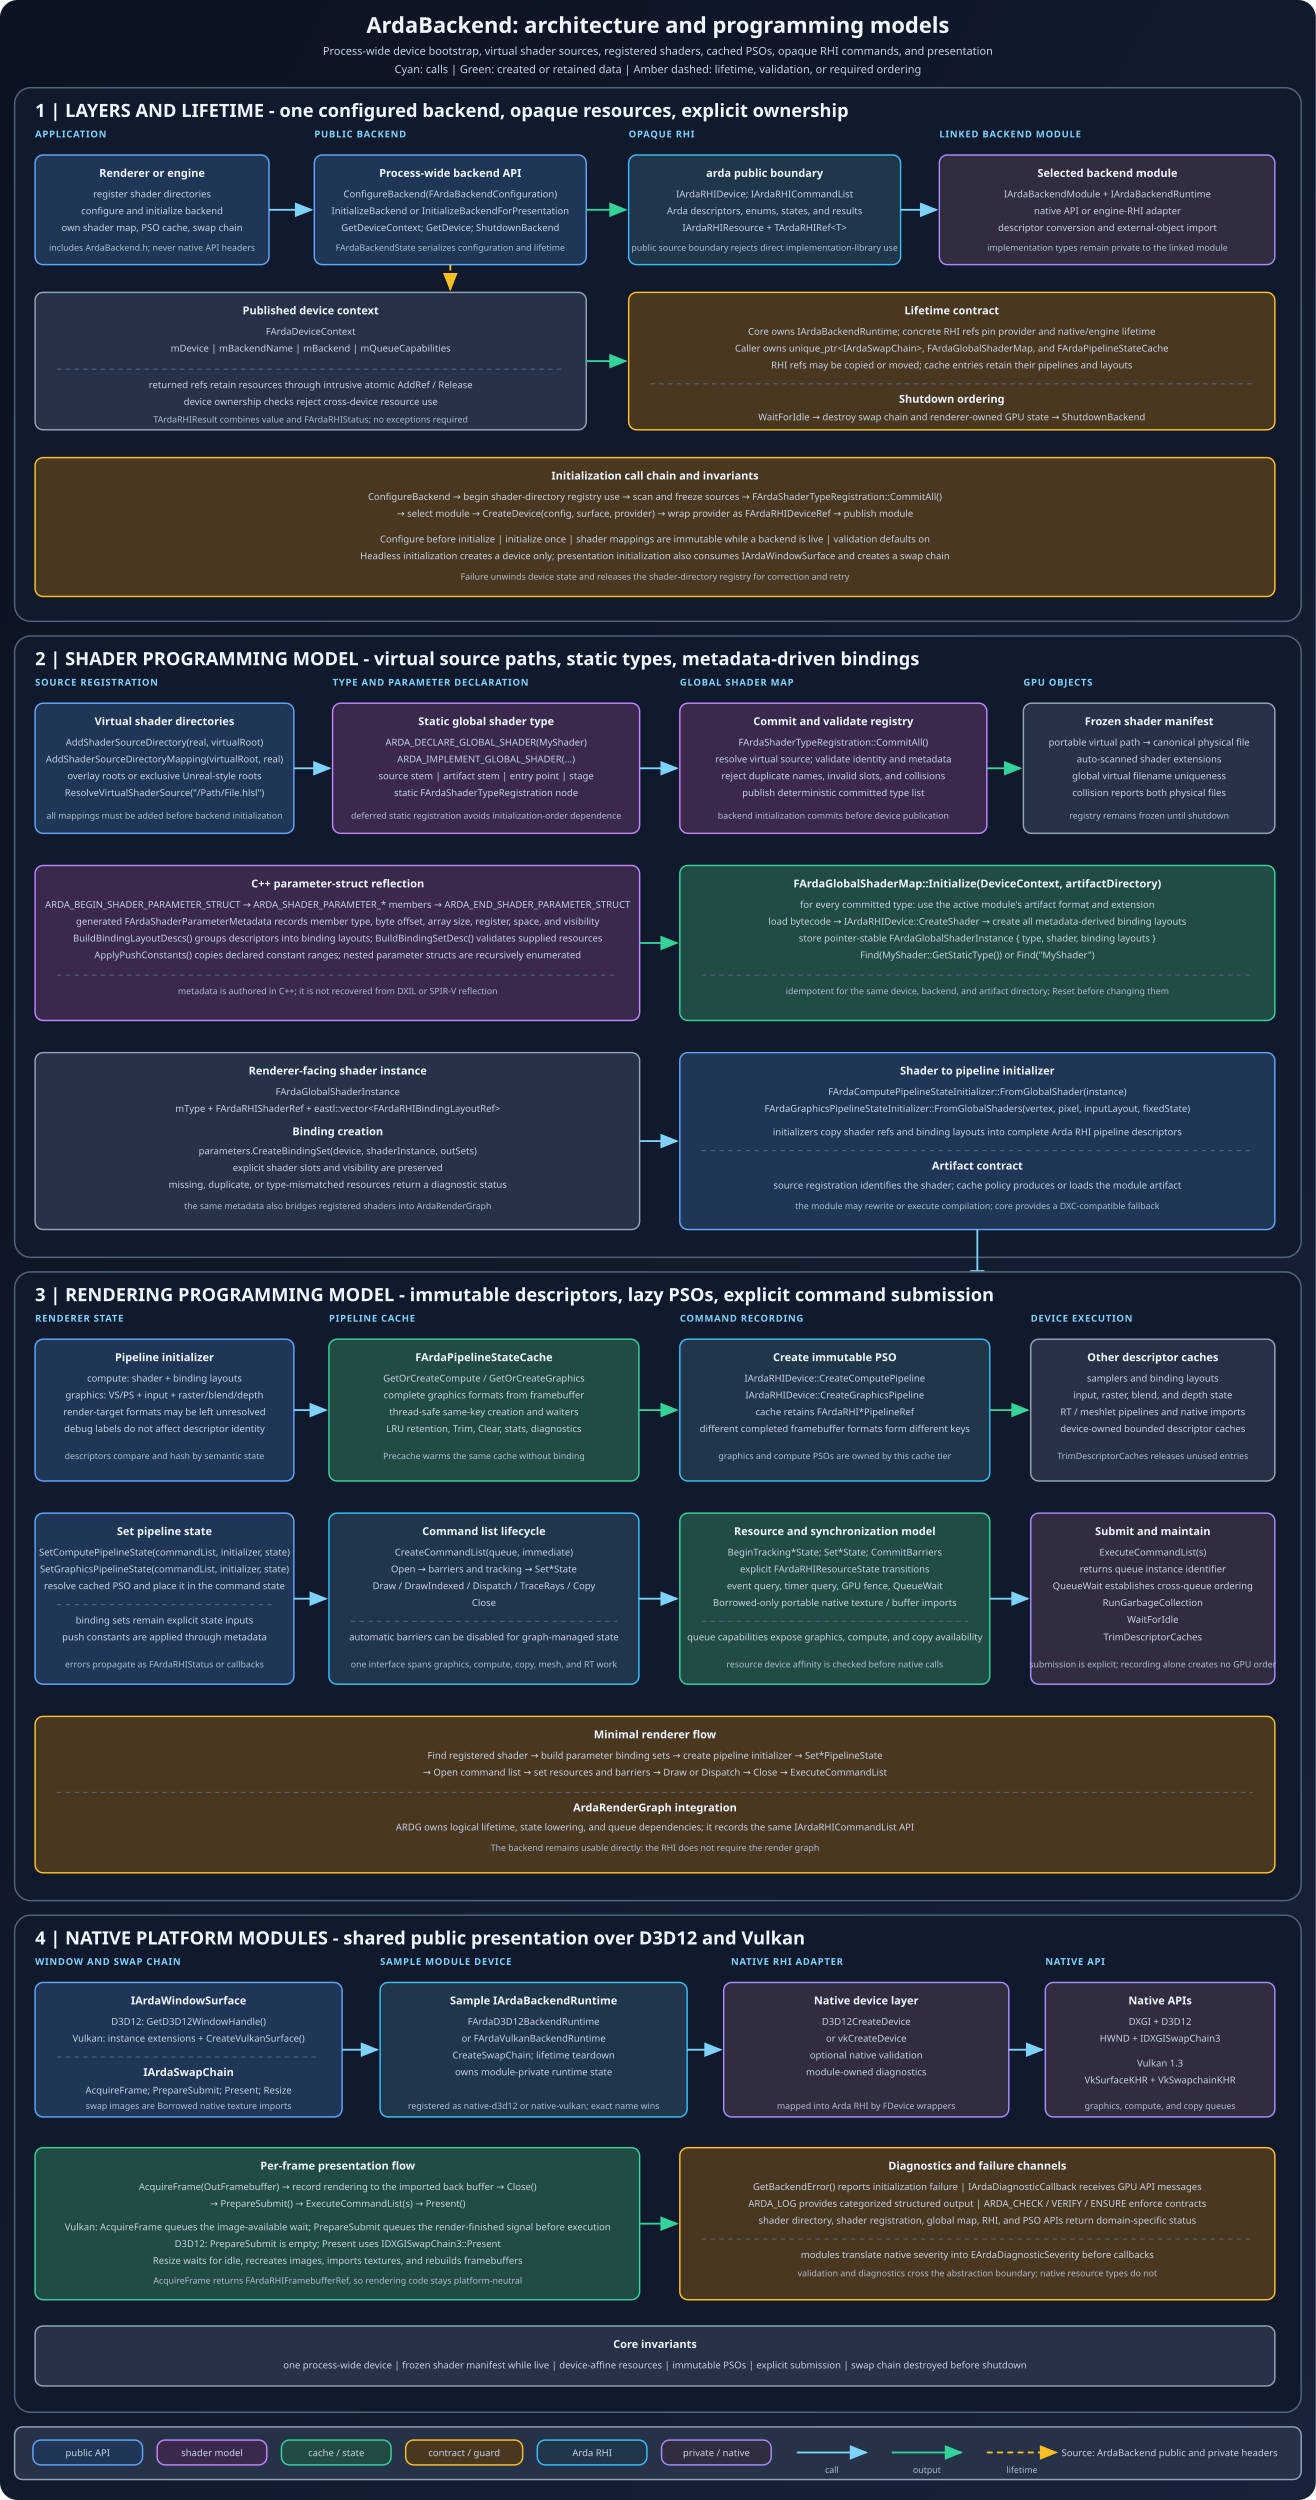
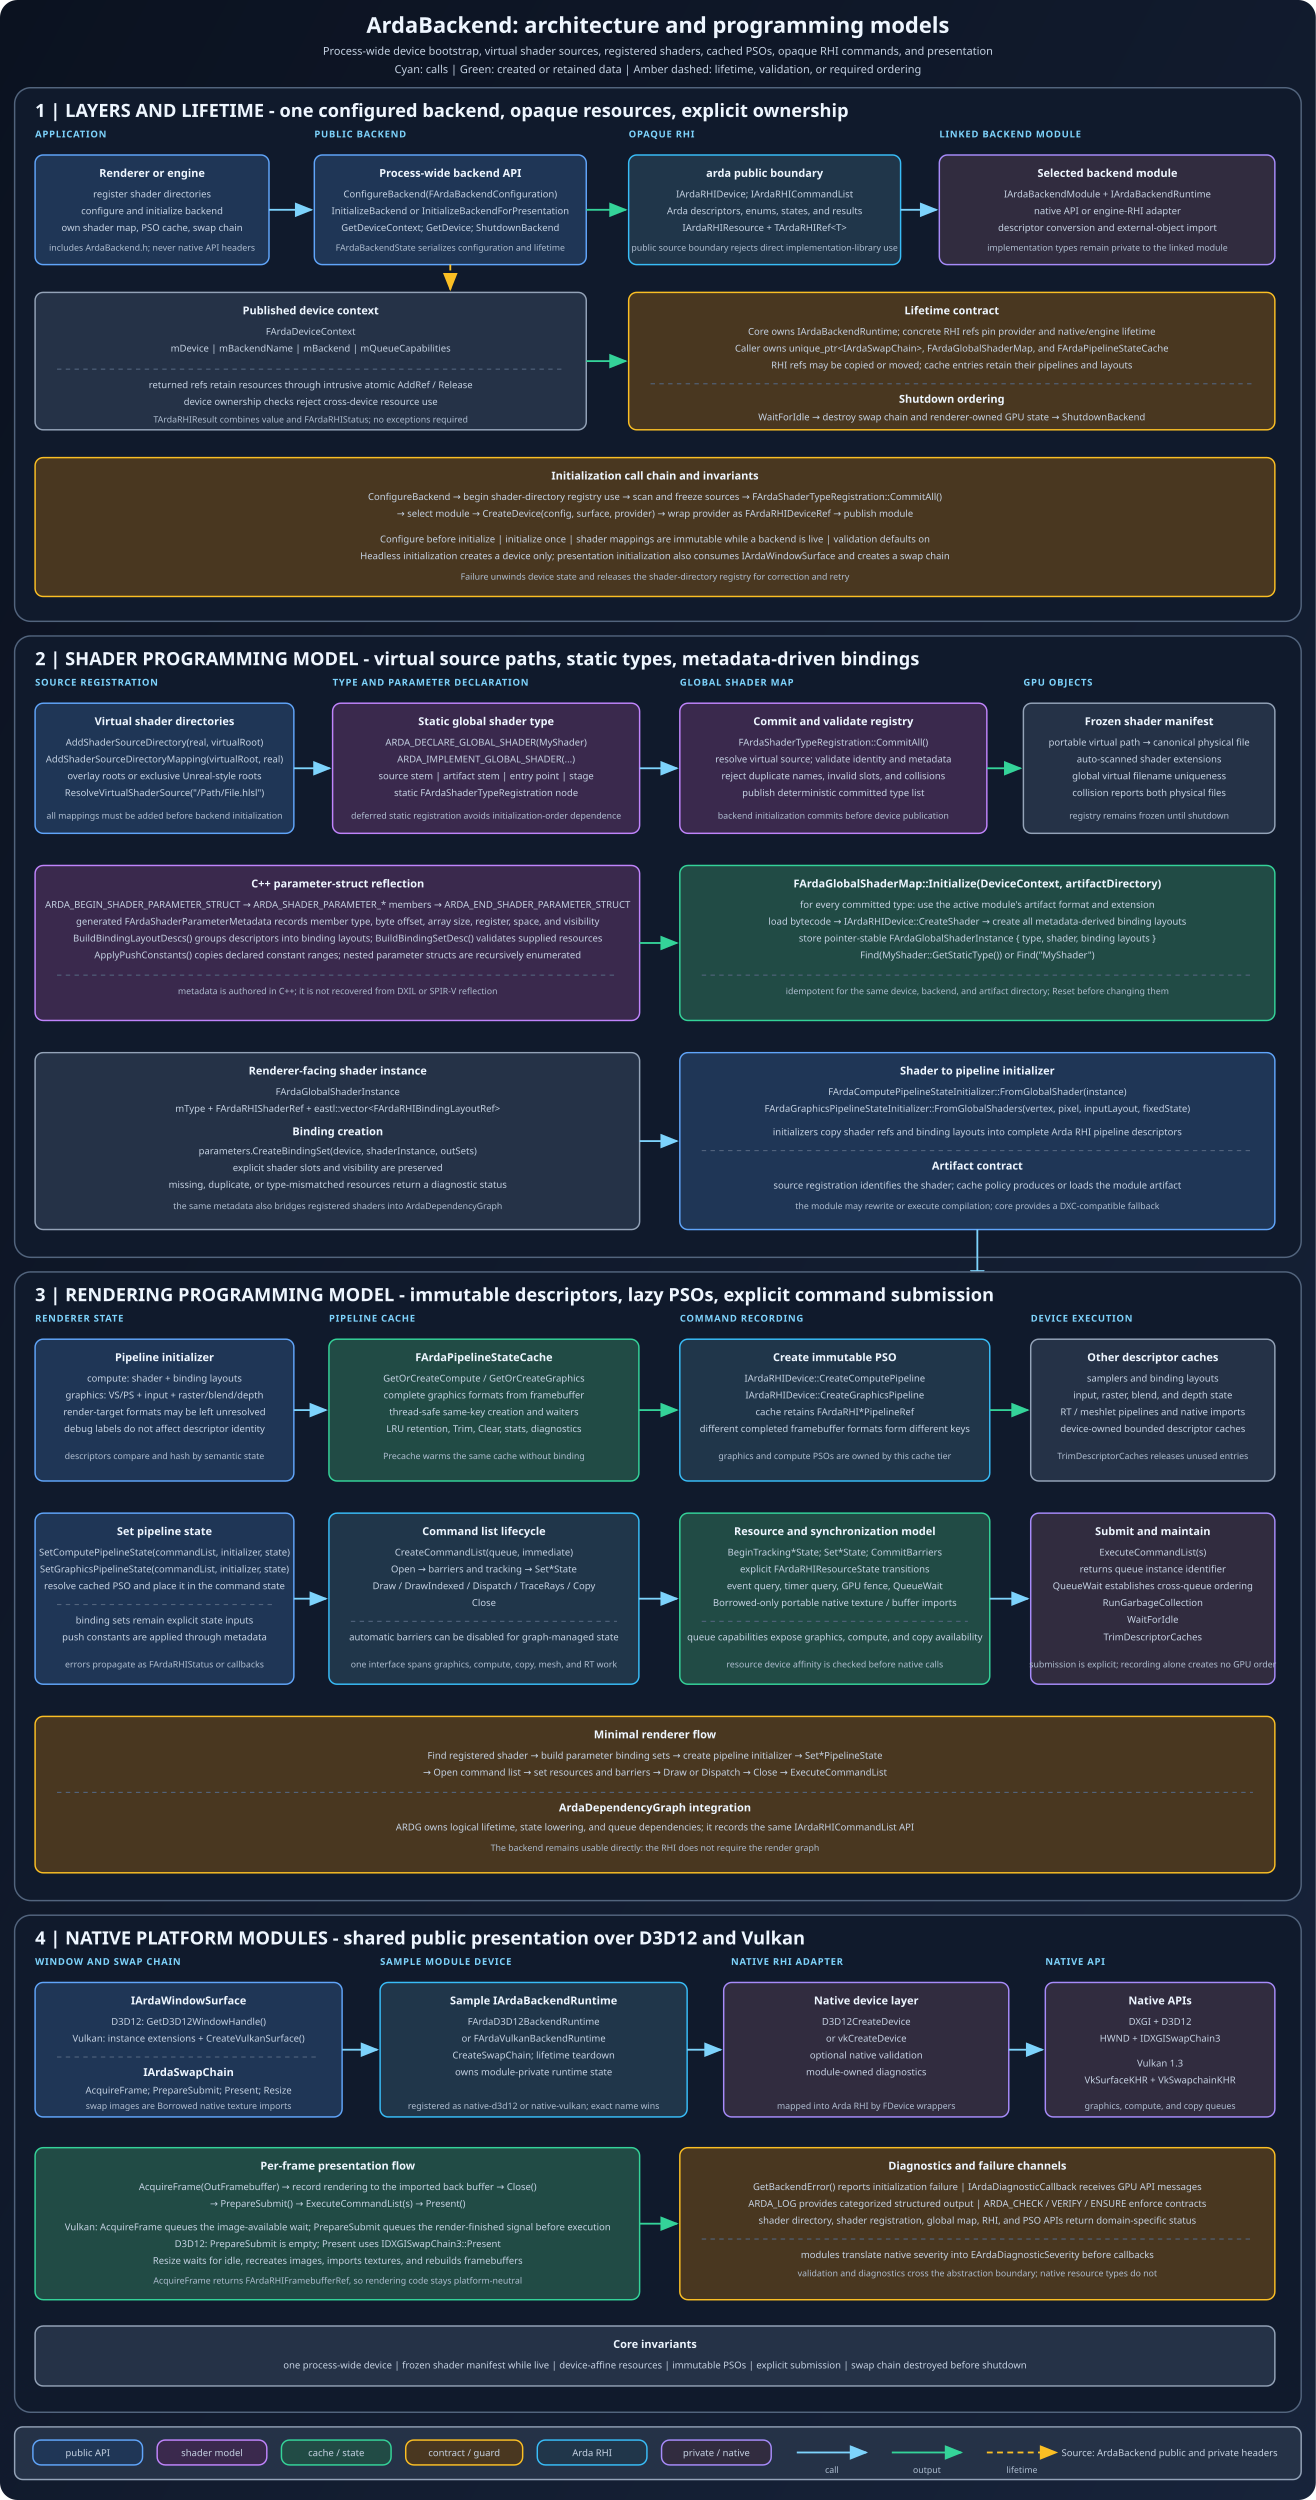
<svg xmlns="http://www.w3.org/2000/svg" width="1800" height="3420" viewBox="0 0 1800 3420" role="img" aria-labelledby="title desc">
  <defs>
    <view id="backend-layers-view" viewBox="20 120 1760 730" />
    <view id="backend-shaders-view" viewBox="20 870 1760 850" />
    <view id="backend-rendering-view" viewBox="20 1740 1760 860" />
    <view id="backend-platform-view" viewBox="20 2620 1760 680" />
    <linearGradient id="bg" x1="0" y1="0" x2="1" y2="1">
      <stop offset="0" stop-color="#0b1220" />
      <stop offset="1" stop-color="#17233a" />
    </linearGradient>
    <marker id="arrow" markerWidth="10" markerHeight="8" refX="9" refY="4" orient="auto">
      <path d="M0,0 L10,4 L0,8 Z" fill="#7dd3fc" />
    </marker>
    <marker id="dataArrow" markerWidth="10" markerHeight="8" refX="9" refY="4" orient="auto">
      <path d="M0,0 L10,4 L0,8 Z" fill="#34d399" />
    </marker>
    <marker id="lifeArrow" markerWidth="10" markerHeight="8" refX="9" refY="4" orient="auto">
      <path d="M0,0 L10,4 L0,8 Z" fill="#fbbf24" />
    </marker>
    <style>
      .stage{rx:22;fill:#101a2c;stroke:#52647d;stroke-width:2}
      .public{rx:11;fill:#1f3656;stroke:#60a5fa;stroke-width:2}
      .shader{rx:11;fill:#3a294d;stroke:#c084fc;stroke-width:2}
      .cache{rx:11;fill:#214b45;stroke:#34d399;stroke-width:2}
      .validation{rx:11;fill:#493720;stroke:#fbbf24;stroke-width:2}
      .data{rx:11;fill:#253247;stroke:#94a3b8;stroke-width:2}
      .device{rx:11;fill:#20364a;stroke:#38bdf8;stroke-width:2}
      .native{rx:11;fill:#312c3f;stroke:#a78bfa;stroke-width:2}
      .title{font:700 30px system-ui,sans-serif;fill:#eef6ff;text-anchor:middle}
      .stageTitle{font:700 25px system-ui,sans-serif;fill:#eef6ff}
      .subtitle{font:15px system-ui,sans-serif;fill:#c5d2e3;text-anchor:middle}
      .label{font:600 15px system-ui,sans-serif;fill:#eef6ff;text-anchor:middle}
      .small{font:13px system-ui,sans-serif;fill:#c5d2e3;text-anchor:middle}
      .tiny{font:12px system-ui,sans-serif;fill:#aebdd0;text-anchor:middle}
      .lane{font:700 13px system-ui,sans-serif;fill:#7dd3fc;letter-spacing:1px}
      .flow{stroke:#7dd3fc;stroke-width:2.5;fill:none;marker-end:url(#arrow)}
      .dataFlow{stroke:#34d399;stroke-width:2.5;fill:none;marker-end:url(#dataArrow)}
      .lifetime{stroke:#fbbf24;stroke-width:2.5;stroke-dasharray:8 6;fill:none;marker-end:url(#lifeArrow)}
      .divider{stroke:#52647d;stroke-width:1.5;stroke-dasharray:6 6}
    </style>
  </defs>
  <rect width="1800" height="3420" rx="24" fill="url(#bg)" />
  <text x="900" y="45" class="title">ArdaBackend: architecture and programming models</text>
  <text x="900" y="75" class="subtitle">Process-wide device bootstrap, virtual shader sources, registered shaders, cached PSOs, opaque RHI commands, and presentation</text>
  <text x="900" y="100" class="subtitle">Cyan: calls | Green: created or retained data | Amber dashed: lifetime, validation, or required ordering</text>
  <g id="backend-layers-stage">
    <rect class="stage" x="20" y="120" width="1760" height="730" />
    <text x="48" y="160" class="stageTitle">1 | LAYERS AND LIFETIME - one configured backend, opaque resources, explicit ownership</text>
    <text x="48" y="188" class="lane">APPLICATION</text>
    <text x="430" y="188" class="lane">PUBLIC BACKEND</text>
    <text x="860" y="188" class="lane">OPAQUE RHI</text>
    <text x="1285" y="188" class="lane">LINKED BACKEND MODULE</text>
    <rect class="public" x="48" y="212" width="320" height="150" />
    <text x="208" y="242" class="label">Renderer or engine</text>
    <text x="208" y="270" class="small">register shader directories</text>
    <text x="208" y="293" class="small">configure and initialize backend</text>
    <text x="208" y="316" class="small">own shader map, PSO cache, swap chain</text>
    <text x="208" y="343" class="tiny">includes ArdaBackend.h; never native API headers</text>
    <path class="flow" d="M368 287 H426" />
    <rect class="public" x="430" y="212" width="372" height="150" />
    <text x="616" y="242" class="label">Process-wide backend API</text>
    <text x="616" y="270" class="small">ConfigureBackend(FArdaBackendConfiguration)</text>
    <text x="616" y="293" class="small">InitializeBackend or InitializeBackendForPresentation</text>
    <text x="616" y="316" class="small">GetDeviceContext; GetDevice; ShutdownBackend</text>
    <text x="616" y="343" class="tiny">FArdaBackendState serializes configuration and lifetime</text>
    <path class="dataFlow" d="M802 287 H856" />
    <rect class="device" x="860" y="212" width="372" height="150" />
    <text x="1046" y="242" class="label">arda public boundary</text>
    <text x="1046" y="270" class="small">IArdaRHIDevice; IArdaRHICommandList</text>
    <text x="1046" y="293" class="small">Arda descriptors, enums, states, and results</text>
    <text x="1046" y="316" class="small">IArdaRHIResource + TArdaRHIRef&lt;T&gt;</text>
    <text x="1046" y="343" class="tiny">public source boundary rejects direct implementation-library use</text>
    <path class="flow" d="M1232 287 H1281" />
    <rect class="native" x="1285" y="212" width="459" height="150" />
    <text x="1515" y="242" class="label">Selected backend module</text>
    <text x="1515" y="270" class="small">IArdaBackendModule + IArdaBackendRuntime</text>
    <text x="1515" y="293" class="small">native API or engine-RHI adapter</text>
    <text x="1515" y="316" class="small">descriptor conversion and external-object import</text>
    <text x="1515" y="343" class="tiny">implementation types remain private to the linked module</text>
    <rect class="data" x="48" y="400" width="754" height="188" />
    <text x="425" y="430" class="label">Published device context</text>
    <text x="425" y="458" class="small">FArdaDeviceContext</text>
    <text x="425" y="481" class="small">mDevice | mBackendName | mBackend | mQueueCapabilities</text>
    <line x1="78" y1="505" x2="772" y2="505" class="divider" />
    <text x="425" y="531" class="small">returned refs retain resources through intrusive atomic AddRef / Release</text>
    <text x="425" y="554" class="small">device ownership checks reject cross-device resource use</text>
    <text x="425" y="578" class="tiny">TArdaRHIResult combines value and FArdaRHIStatus; no exceptions required</text>
    <path class="dataFlow" d="M802 494 H856" />
    <rect class="validation" x="860" y="400" width="884" height="188" />
    <text x="1302" y="430" class="label">Lifetime contract</text>
    <text x="1302" y="458" class="small">Core owns IArdaBackendRuntime; concrete RHI refs pin provider and native/engine lifetime</text>
    <text x="1302" y="481" class="small">Caller owns unique_ptr&lt;IArdaSwapChain&gt;, FArdaGlobalShaderMap, and FArdaPipelineStateCache</text>
    <text x="1302" y="504" class="small">RHI refs may be copied or moved; cache entries retain their pipelines and layouts</text>
    <line x1="890" y1="525" x2="1714" y2="525" class="divider" />
    <text x="1302" y="551" class="label">Shutdown ordering</text>
    <text x="1302" y="575" class="small">WaitForIdle → destroy swap chain and renderer-owned GPU state → ShutdownBackend</text>
    <rect class="validation" x="48" y="626" width="1696" height="190" />
    <text x="896" y="656" class="label">Initialization call chain and invariants</text>
    <text x="896" y="684" class="small">ConfigureBackend → begin shader-directory registry use → scan and freeze sources → FArdaShaderTypeRegistration::CommitAll()</text>
    <text x="896" y="707" class="small">→ select module → CreateDevice(config, surface, provider) → wrap provider as FArdaRHIDeviceRef → publish module</text>
    <text x="896" y="742" class="small">Configure before initialize | initialize once | shader mappings are immutable while a backend is live | validation defaults on</text>
    <text x="896" y="765" class="small">Headless initialization creates a device only; presentation initialization also consumes IArdaWindowSurface and creates a swap chain</text>
    <text x="896" y="793" class="tiny">Failure unwinds device state and releases the shader-directory registry for correction and retry</text>
    <path class="lifetime" d="M616 362 V396" />
  </g>
  <g id="backend-shaders-stage">
    <rect class="stage" x="20" y="870" width="1760" height="850" />
    <text x="48" y="910" class="stageTitle">2 | SHADER PROGRAMMING MODEL - virtual source paths, static types, metadata-driven bindings</text>
    <text x="48" y="938" class="lane">SOURCE REGISTRATION</text>
    <text x="455" y="938" class="lane">TYPE AND PARAMETER DECLARATION</text>
    <text x="930" y="938" class="lane">GLOBAL SHADER MAP</text>
    <text x="1400" y="938" class="lane">GPU OBJECTS</text>
    <rect class="public" x="48" y="962" width="354" height="178" />
    <text x="225" y="992" class="label">Virtual shader directories</text>
    <text x="225" y="1020" class="small">AddShaderSourceDirectory(real, virtualRoot)</text>
    <text x="225" y="1043" class="small">AddShaderSourceDirectoryMapping(virtualRoot, real)</text>
    <text x="225" y="1066" class="small">overlay roots or exclusive Unreal-style roots</text>
    <text x="225" y="1089" class="small">ResolveVirtualShaderSource("/Path/File.hlsl")</text>
    <text x="225" y="1120" class="tiny">all mappings must be added before backend initialization</text>
    <path class="flow" d="M402 1051 H451" />
    <rect class="shader" x="455" y="962" width="420" height="178" />
    <text x="665" y="992" class="label">Static global shader type</text>
    <text x="665" y="1020" class="small">ARDA_DECLARE_GLOBAL_SHADER(MyShader)</text>
    <text x="665" y="1043" class="small">ARDA_IMPLEMENT_GLOBAL_SHADER(...)</text>
    <text x="665" y="1066" class="small">source stem | artifact stem | entry point | stage</text>
    <text x="665" y="1089" class="small">static FArdaShaderTypeRegistration node</text>
    <text x="665" y="1120" class="tiny">deferred static registration avoids initialization-order dependence</text>
    <path class="flow" d="M875 1051 H926" />
    <rect class="shader" x="930" y="962" width="420" height="178" />
    <text x="1140" y="992" class="label">Commit and validate registry</text>
    <text x="1140" y="1020" class="small">FArdaShaderTypeRegistration::CommitAll()</text>
    <text x="1140" y="1043" class="small">resolve virtual source; validate identity and metadata</text>
    <text x="1140" y="1066" class="small">reject duplicate names, invalid slots, and collisions</text>
    <text x="1140" y="1089" class="small">publish deterministic committed type list</text>
    <text x="1140" y="1120" class="tiny">backend initialization commits before device publication</text>
    <path class="dataFlow" d="M1350 1051 H1396" />
    <rect class="data" x="1400" y="962" width="344" height="178" />
    <text x="1572" y="992" class="label">Frozen shader manifest</text>
    <text x="1572" y="1020" class="small">portable virtual path → canonical physical file</text>
    <text x="1572" y="1043" class="small">auto-scanned shader extensions</text>
    <text x="1572" y="1066" class="small">global virtual filename uniqueness</text>
    <text x="1572" y="1089" class="small">collision reports both physical files</text>
    <text x="1572" y="1120" class="tiny">registry remains frozen until shutdown</text>
    <rect class="shader" x="48" y="1184" width="827" height="212" />
    <text x="462" y="1214" class="label">C++ parameter-struct reflection</text>
    <text x="462" y="1242" class="small">ARDA_BEGIN_SHADER_PARAMETER_STRUCT → ARDA_SHADER_PARAMETER_* members → ARDA_END_SHADER_PARAMETER_STRUCT</text>
    <text x="462" y="1265" class="small">generated FArdaShaderParameterMetadata records member type, byte offset, array size, register, space, and visibility</text>
    <text x="462" y="1288" class="small">BuildBindingLayoutDescs() groups descriptors into binding layouts; BuildBindingSetDesc() validates supplied resources</text>
    <text x="462" y="1311" class="small">ApplyPushConstants() copies declared constant ranges; nested parameter structs are recursively enumerated</text>
    <line x1="78" y1="1334" x2="845" y2="1334" class="divider" />
    <text x="462" y="1360" class="tiny">metadata is authored in C++; it is not recovered from DXIL or SPIR-V reflection</text>
    <path class="dataFlow" d="M875 1290 H926" />
    <rect class="cache" x="930" y="1184" width="814" height="212" />
    <text x="1337" y="1214" class="label">FArdaGlobalShaderMap::Initialize(DeviceContext, artifactDirectory)</text>
    <text x="1337" y="1242" class="small">for every committed type: use the active module's artifact format and extension</text>
    <text x="1337" y="1265" class="small">load bytecode → IArdaRHIDevice::CreateShader → create all metadata-derived binding layouts</text>
    <text x="1337" y="1288" class="small">store pointer-stable FArdaGlobalShaderInstance { type, shader, binding layouts }</text>
    <text x="1337" y="1311" class="small">Find(MyShader::GetStaticType()) or Find("MyShader")</text>
    <line x1="960" y1="1334" x2="1714" y2="1334" class="divider" />
    <text x="1337" y="1360" class="tiny">idempotent for the same device, backend, and artifact directory; Reset before changing them</text>
    <rect class="data" x="48" y="1440" width="827" height="242" />
    <text x="462" y="1470" class="label">Renderer-facing shader instance</text>
    <text x="462" y="1498" class="small">FArdaGlobalShaderInstance</text>
    <text x="462" y="1521" class="small">mType + FArdaRHIShaderRef + eastl::vector&lt;FArdaRHIBindingLayoutRef&gt;</text>
    <text x="462" y="1553" class="label">Binding creation</text>
    <text x="462" y="1579" class="small">parameters.CreateBindingSet(device, shaderInstance, outSets)</text>
    <text x="462" y="1602" class="small">explicit shader slots and visibility are preserved</text>
    <text x="462" y="1625" class="small">missing, duplicate, or type-mismatched resources return a diagnostic status</text>
-     <text x="462" y="1654" class="tiny">the same metadata also bridges registered shaders into ArdaRenderGraph</text>
+     <text x="462" y="1654" class="tiny">the same metadata also bridges registered shaders into ArdaDependencyGraph</text>
    <path class="flow" d="M875 1561 H926" />
    <rect class="public" x="930" y="1440" width="814" height="242" />
    <text x="1337" y="1470" class="label">Shader to pipeline initializer</text>
    <text x="1337" y="1498" class="small">FArdaComputePipelineStateInitializer::FromGlobalShader(instance)</text>
    <text x="1337" y="1521" class="small">FArdaGraphicsPipelineStateInitializer::FromGlobalShaders(vertex, pixel, inputLayout, fixedState)</text>
    <text x="1337" y="1553" class="small">initializers copy shader refs and binding layouts into complete Arda RHI pipeline descriptors</text>
    <line x1="960" y1="1574" x2="1714" y2="1574" class="divider" />
    <text x="1337" y="1600" class="label">Artifact contract</text>
    <text x="1337" y="1626" class="small">source registration identifies the shader; cache policy produces or loads the module artifact</text>
    <text x="1337" y="1654" class="tiny">the module may rewrite or execute compilation; core provides a DXC-compatible fallback</text>
    <path class="flow" d="M1337 1682 V1760" />
  </g>
  <g id="backend-rendering-stage">
    <rect class="stage" x="20" y="1740" width="1760" height="860" />
    <text x="48" y="1780" class="stageTitle">3 | RENDERING PROGRAMMING MODEL - immutable descriptors, lazy PSOs, explicit command submission</text>
    <text x="48" y="1808" class="lane">RENDERER STATE</text>
    <text x="450" y="1808" class="lane">PIPELINE CACHE</text>
    <text x="930" y="1808" class="lane">COMMAND RECORDING</text>
    <text x="1410" y="1808" class="lane">DEVICE EXECUTION</text>
    <rect class="public" x="48" y="1832" width="354" height="194" />
    <text x="225" y="1862" class="label">Pipeline initializer</text>
    <text x="225" y="1890" class="small">compute: shader + binding layouts</text>
    <text x="225" y="1913" class="small">graphics: VS/PS + input + raster/blend/depth</text>
    <text x="225" y="1936" class="small">render-target formats may be left unresolved</text>
    <text x="225" y="1959" class="small">debug labels do not affect descriptor identity</text>
    <text x="225" y="1996" class="tiny">descriptors compare and hash by semantic state</text>
    <path class="flow" d="M402 1929 H446" />
    <rect class="cache" x="450" y="1832" width="424" height="194" />
    <text x="662" y="1862" class="label">FArdaPipelineStateCache</text>
    <text x="662" y="1890" class="small">GetOrCreateCompute / GetOrCreateGraphics</text>
    <text x="662" y="1913" class="small">complete graphics formats from framebuffer</text>
    <text x="662" y="1936" class="small">thread-safe same-key creation and waiters</text>
    <text x="662" y="1959" class="small">LRU retention, Trim, Clear, stats, diagnostics</text>
    <text x="662" y="1996" class="tiny">Precache warms the same cache without binding</text>
    <path class="dataFlow" d="M874 1929 H926" />
    <rect class="device" x="930" y="1832" width="424" height="194" />
    <text x="1142" y="1862" class="label">Create immutable PSO</text>
    <text x="1142" y="1890" class="small">IArdaRHIDevice::CreateComputePipeline</text>
    <text x="1142" y="1913" class="small">IArdaRHIDevice::CreateGraphicsPipeline</text>
    <text x="1142" y="1936" class="small">cache retains FArdaRHI*PipelineRef</text>
    <text x="1142" y="1959" class="small">different completed framebuffer formats form different keys</text>
    <text x="1142" y="1996" class="tiny">graphics and compute PSOs are owned by this cache tier</text>
    <path class="dataFlow" d="M1354 1929 H1406" />
    <rect class="data" x="1410" y="1832" width="334" height="194" />
    <text x="1577" y="1862" class="label">Other descriptor caches</text>
    <text x="1577" y="1890" class="small">samplers and binding layouts</text>
    <text x="1577" y="1913" class="small">input, raster, blend, and depth state</text>
    <text x="1577" y="1936" class="small">RT / meshlet pipelines and native imports</text>
    <text x="1577" y="1959" class="small">device-owned bounded descriptor caches</text>
    <text x="1577" y="1996" class="tiny">TrimDescriptorCaches releases unused entries</text>
    <rect class="public" x="48" y="2070" width="354" height="234" />
    <text x="225" y="2100" class="label">Set pipeline state</text>
    <text x="225" y="2128" class="small">SetComputePipelineState(commandList, initializer, state)</text>
    <text x="225" y="2151" class="small">SetGraphicsPipelineState(commandList, initializer, state)</text>
    <text x="225" y="2174" class="small">resolve cached PSO and place it in the command state</text>
    <line x1="78" y1="2195" x2="372" y2="2195" class="divider" />
    <text x="225" y="2221" class="small">binding sets remain explicit state inputs</text>
    <text x="225" y="2244" class="small">push constants are applied through metadata</text>
    <text x="225" y="2281" class="tiny">errors propagate as FArdaRHIStatus or callbacks</text>
    <path class="flow" d="M402 2187 H446" />
    <rect class="device" x="450" y="2070" width="424" height="234" />
    <text x="662" y="2100" class="label">Command list lifecycle</text>
    <text x="662" y="2128" class="small">CreateCommandList(queue, immediate)</text>
    <text x="662" y="2151" class="small">Open → barriers and tracking → Set*State</text>
    <text x="662" y="2174" class="small">Draw / DrawIndexed / Dispatch / TraceRays / Copy</text>
    <text x="662" y="2197" class="small">Close</text>
    <line x1="480" y1="2218" x2="844" y2="2218" class="divider" />
    <text x="662" y="2244" class="small">automatic barriers can be disabled for graph-managed state</text>
    <text x="662" y="2281" class="tiny">one interface spans graphics, compute, copy, mesh, and RT work</text>
    <path class="flow" d="M874 2187 H926" />
    <rect class="cache" x="930" y="2070" width="424" height="234" />
    <text x="1142" y="2100" class="label">Resource and synchronization model</text>
    <text x="1142" y="2128" class="small">BeginTracking*State; Set*State; CommitBarriers</text>
    <text x="1142" y="2151" class="small">explicit FArdaRHIResourceState transitions</text>
    <text x="1142" y="2174" class="small">event query, timer query, GPU fence, QueueWait</text>
    <text x="1142" y="2197" class="small">Borrowed-only portable native texture / buffer imports</text>
    <line x1="960" y1="2218" x2="1324" y2="2218" class="divider" />
    <text x="1142" y="2244" class="small">queue capabilities expose graphics, compute, and copy availability</text>
    <text x="1142" y="2281" class="tiny">resource device affinity is checked before native calls</text>
    <path class="flow" d="M1354 2187 H1406" />
    <rect class="native" x="1410" y="2070" width="334" height="234" />
    <text x="1577" y="2100" class="label">Submit and maintain</text>
    <text x="1577" y="2128" class="small">ExecuteCommandList(s)</text>
    <text x="1577" y="2151" class="small">returns queue instance identifier</text>
    <text x="1577" y="2174" class="small">QueueWait establishes cross-queue ordering</text>
    <text x="1577" y="2197" class="small">RunGarbageCollection</text>
    <text x="1577" y="2220" class="small">WaitForIdle</text>
    <text x="1577" y="2244" class="small">TrimDescriptorCaches</text>
    <text x="1577" y="2281" class="tiny">submission is explicit; recording alone creates no GPU order</text>
    <rect class="validation" x="48" y="2348" width="1696" height="214" />
    <text x="896" y="2378" class="label">Minimal renderer flow</text>
    <text x="896" y="2406" class="small">Find registered shader → build parameter binding sets → create pipeline initializer → Set*PipelineState</text>
    <text x="896" y="2429" class="small">→ Open command list → set resources and barriers → Draw or Dispatch → Close → ExecuteCommandList</text>
    <line x1="78" y1="2452" x2="1714" y2="2452" class="divider" />
-     <text x="896" y="2478" class="label">ArdaRenderGraph integration</text>
+     <text x="896" y="2478" class="label">ArdaDependencyGraph integration</text>
    <text x="896" y="2504" class="small">ARDG owns logical lifetime, state lowering, and queue dependencies; it records the same IArdaRHICommandList API</text>
    <text x="896" y="2532" class="tiny">The backend remains usable directly: the RHI does not require the render graph</text>
  </g>
  <g id="backend-platform-stage">
    <rect class="stage" x="20" y="2620" width="1760" height="680" />
    <text x="48" y="2660" class="stageTitle">4 | NATIVE PLATFORM MODULES - shared public presentation over D3D12 and Vulkan</text>
    <text x="48" y="2688" class="lane">WINDOW AND SWAP CHAIN</text>
    <text x="520" y="2688" class="lane">SAMPLE MODULE DEVICE</text>
    <text x="1000" y="2688" class="lane">NATIVE RHI ADAPTER</text>
    <text x="1430" y="2688" class="lane">NATIVE API</text>
    <rect class="public" x="48" y="2712" width="420" height="184" />
    <text x="258" y="2742" class="label">IArdaWindowSurface</text>
    <text x="258" y="2770" class="small">D3D12: GetD3D12WindowHandle()</text>
    <text x="258" y="2793" class="small">Vulkan: instance extensions + CreateVulkanSurface()</text>
    <line x1="78" y1="2814" x2="438" y2="2814" class="divider" />
    <text x="258" y="2840" class="label">IArdaSwapChain</text>
    <text x="258" y="2864" class="small">AcquireFrame; PrepareSubmit; Present; Resize</text>
    <text x="258" y="2885" class="tiny">swap images are Borrowed native texture imports</text>
    <path class="flow" d="M468 2804 H516" />
    <rect class="device" x="520" y="2712" width="420" height="184" />
    <text x="730" y="2742" class="label">Sample IArdaBackendRuntime</text>
    <text x="730" y="2770" class="small">FArdaD3D12BackendRuntime</text>
    <text x="730" y="2793" class="small">or FArdaVulkanBackendRuntime</text>
    <text x="730" y="2816" class="small">CreateSwapChain; lifetime teardown</text>
    <text x="730" y="2839" class="small">owns module-private runtime state</text>
    <text x="730" y="2885" class="tiny">registered as native-d3d12 or native-vulkan; exact name wins</text>
    <path class="flow" d="M940 2804 H986" />
    <rect class="native" x="990" y="2712" width="390" height="184" />
    <text x="1185" y="2742" class="label">Native device layer</text>
    <text x="1185" y="2770" class="small">D3D12CreateDevice</text>
    <text x="1185" y="2793" class="small">or vkCreateDevice</text>
    <text x="1185" y="2816" class="small">optional native validation</text>
    <text x="1185" y="2839" class="small">module-owned diagnostics</text>
    <text x="1185" y="2885" class="tiny">mapped into Arda RHI by FDevice wrappers</text>
    <path class="flow" d="M1380 2804 H1426" />
    <rect class="native" x="1430" y="2712" width="314" height="184" />
    <text x="1587" y="2742" class="label">Native APIs</text>
    <text x="1587" y="2770" class="small">DXGI + D3D12</text>
    <text x="1587" y="2793" class="small">HWND + IDXGISwapChain3</text>
    <text x="1587" y="2827" class="small">Vulkan 1.3</text>
    <text x="1587" y="2850" class="small">VkSurfaceKHR + VkSwapchainKHR</text>
    <text x="1587" y="2885" class="tiny">graphics, compute, and copy queues</text>
    <rect class="cache" x="48" y="2938" width="827" height="208" />
    <text x="462" y="2968" class="label">Per-frame presentation flow</text>
    <text x="462" y="2996" class="small">AcquireFrame(OutFramebuffer) → record rendering to the imported back buffer → Close()</text>
    <text x="462" y="3019" class="small">→ PrepareSubmit() → ExecuteCommandList(s) → Present()</text>
    <text x="462" y="3051" class="small">Vulkan: AcquireFrame queues the image-available wait; PrepareSubmit queues the render-finished signal before execution</text>
    <text x="462" y="3074" class="small">D3D12: PrepareSubmit is empty; Present uses IDXGISwapChain3::Present</text>
    <text x="462" y="3097" class="small">Resize waits for idle, recreates images, imports textures, and rebuilds framebuffers</text>
    <text x="462" y="3124" class="tiny">AcquireFrame returns FArdaRHIFramebufferRef, so rendering code stays platform-neutral</text>
    <path class="dataFlow" d="M875 3042 H926" />
    <rect class="validation" x="930" y="2938" width="814" height="208" />
    <text x="1337" y="2968" class="label">Diagnostics and failure channels</text>
    <text x="1337" y="2996" class="small">GetBackendError() reports initialization failure | IArdaDiagnosticCallback receives GPU API messages</text>
    <text x="1337" y="3019" class="small">ARDA_LOG provides categorized structured output | ARDA_CHECK / VERIFY / ENSURE enforce contracts</text>
    <text x="1337" y="3042" class="small">shader directory, shader registration, global map, RHI, and PSO APIs return domain-specific status</text>
    <line x1="960" y1="3063" x2="1714" y2="3063" class="divider" />
    <text x="1337" y="3089" class="small">modules translate native severity into EArdaDiagnosticSeverity before callbacks</text>
    <text x="1337" y="3114" class="tiny">validation and diagnostics cross the abstraction boundary; native resource types do not</text>
    <rect class="data" x="48" y="3182" width="1696" height="82" />
    <text x="896" y="3212" class="label">Core invariants</text>
    <text x="896" y="3240" class="small">one process-wide device | frozen shader manifest while live | device-affine resources | immutable PSOs | explicit submission | swap chain destroyed before shutdown</text>
  </g>
  <g id="backend-legend">
    <rect class="data" x="20" y="3320" width="1760" height="72" />
    <rect class="public" x="45" y="3338" width="150" height="34" />
    <text x="120" y="3360" class="small">public API</text>
    <rect class="shader" x="215" y="3338" width="150" height="34" />
    <text x="290" y="3360" class="small">shader model</text>
    <rect class="cache" x="385" y="3338" width="150" height="34" />
    <text x="460" y="3360" class="small">cache / state</text>
    <rect class="validation" x="555" y="3338" width="160" height="34" />
    <text x="635" y="3360" class="small">contract / guard</text>
    <rect class="device" x="735" y="3338" width="150" height="34" />
    <text x="810" y="3360" class="small">Arda RHI</text>
    <rect class="native" x="905" y="3338" width="150" height="34" />
    <text x="980" y="3360" class="small">private / native</text>
    <path class="flow" d="M1090 3355 H1185" />
    <text x="1138" y="3383" class="tiny">call</text>
    <path class="dataFlow" d="M1220 3355 H1315" />
    <text x="1268" y="3383" class="tiny">output</text>
    <path class="lifetime" d="M1350 3355 H1445" />
    <text x="1398" y="3383" class="tiny">lifetime</text>
    <text x="1600" y="3360" class="small">Source: ArdaBackend public and private headers</text>
  </g>
</svg>
